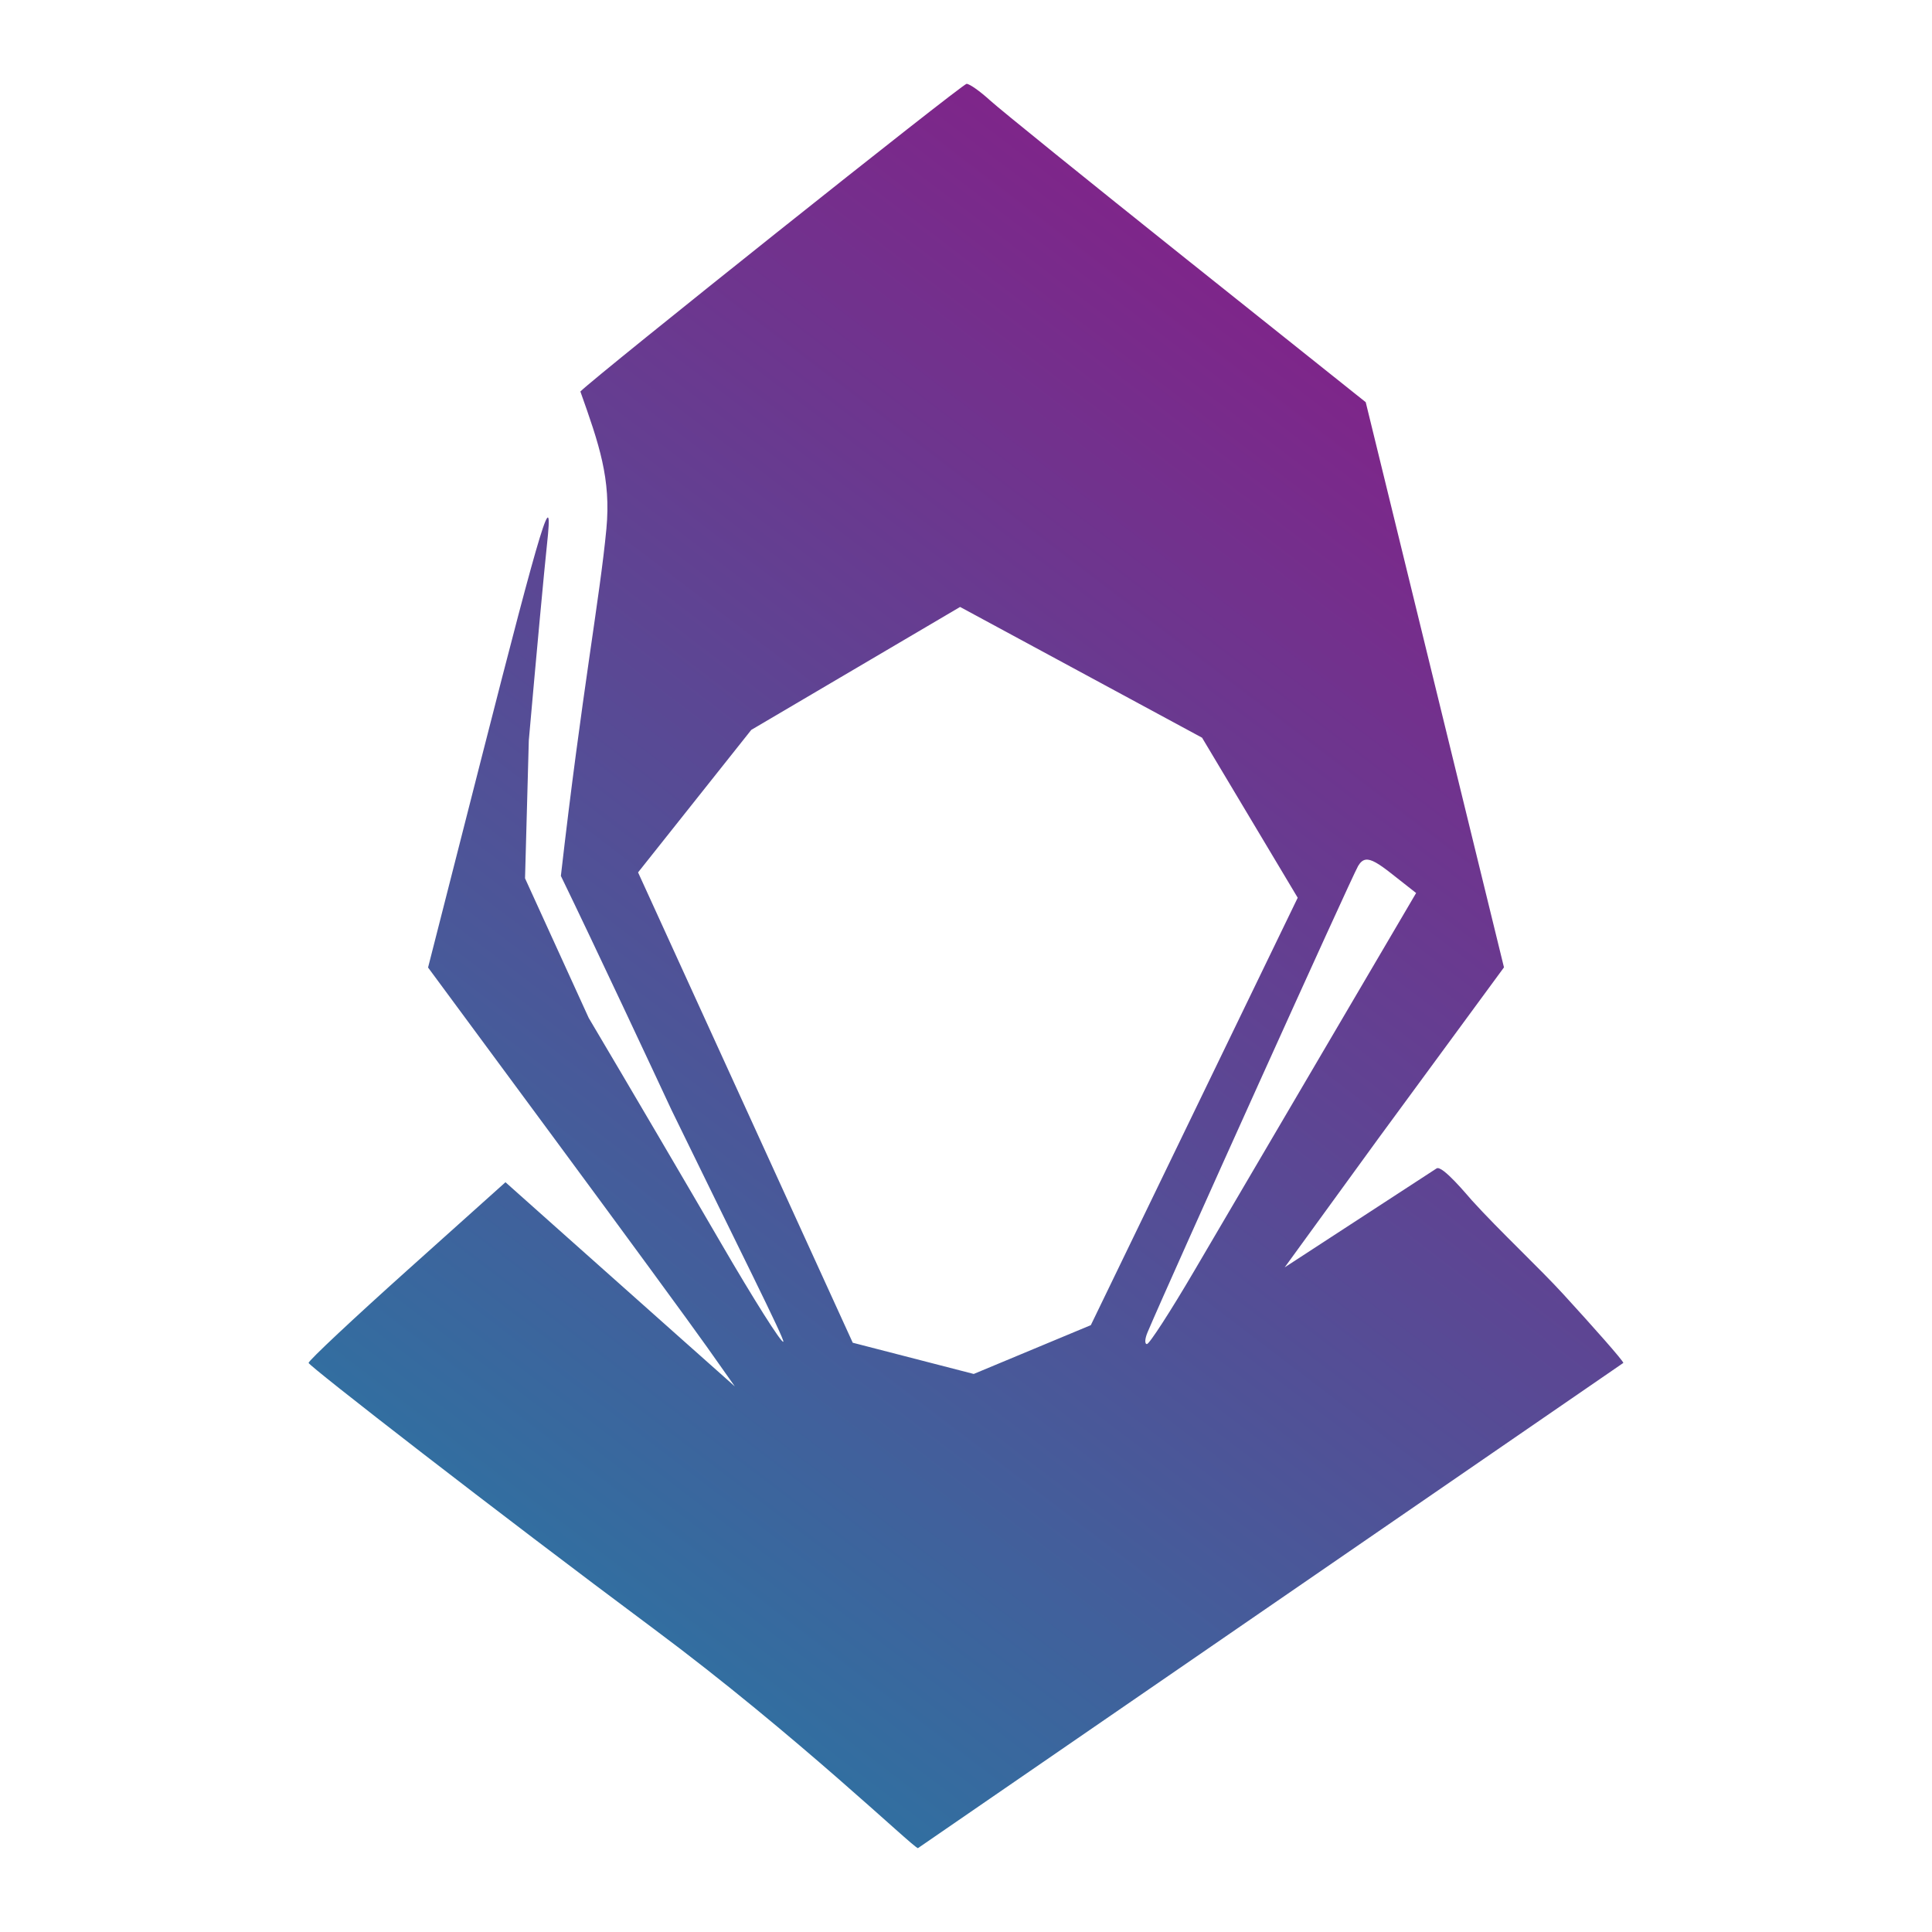
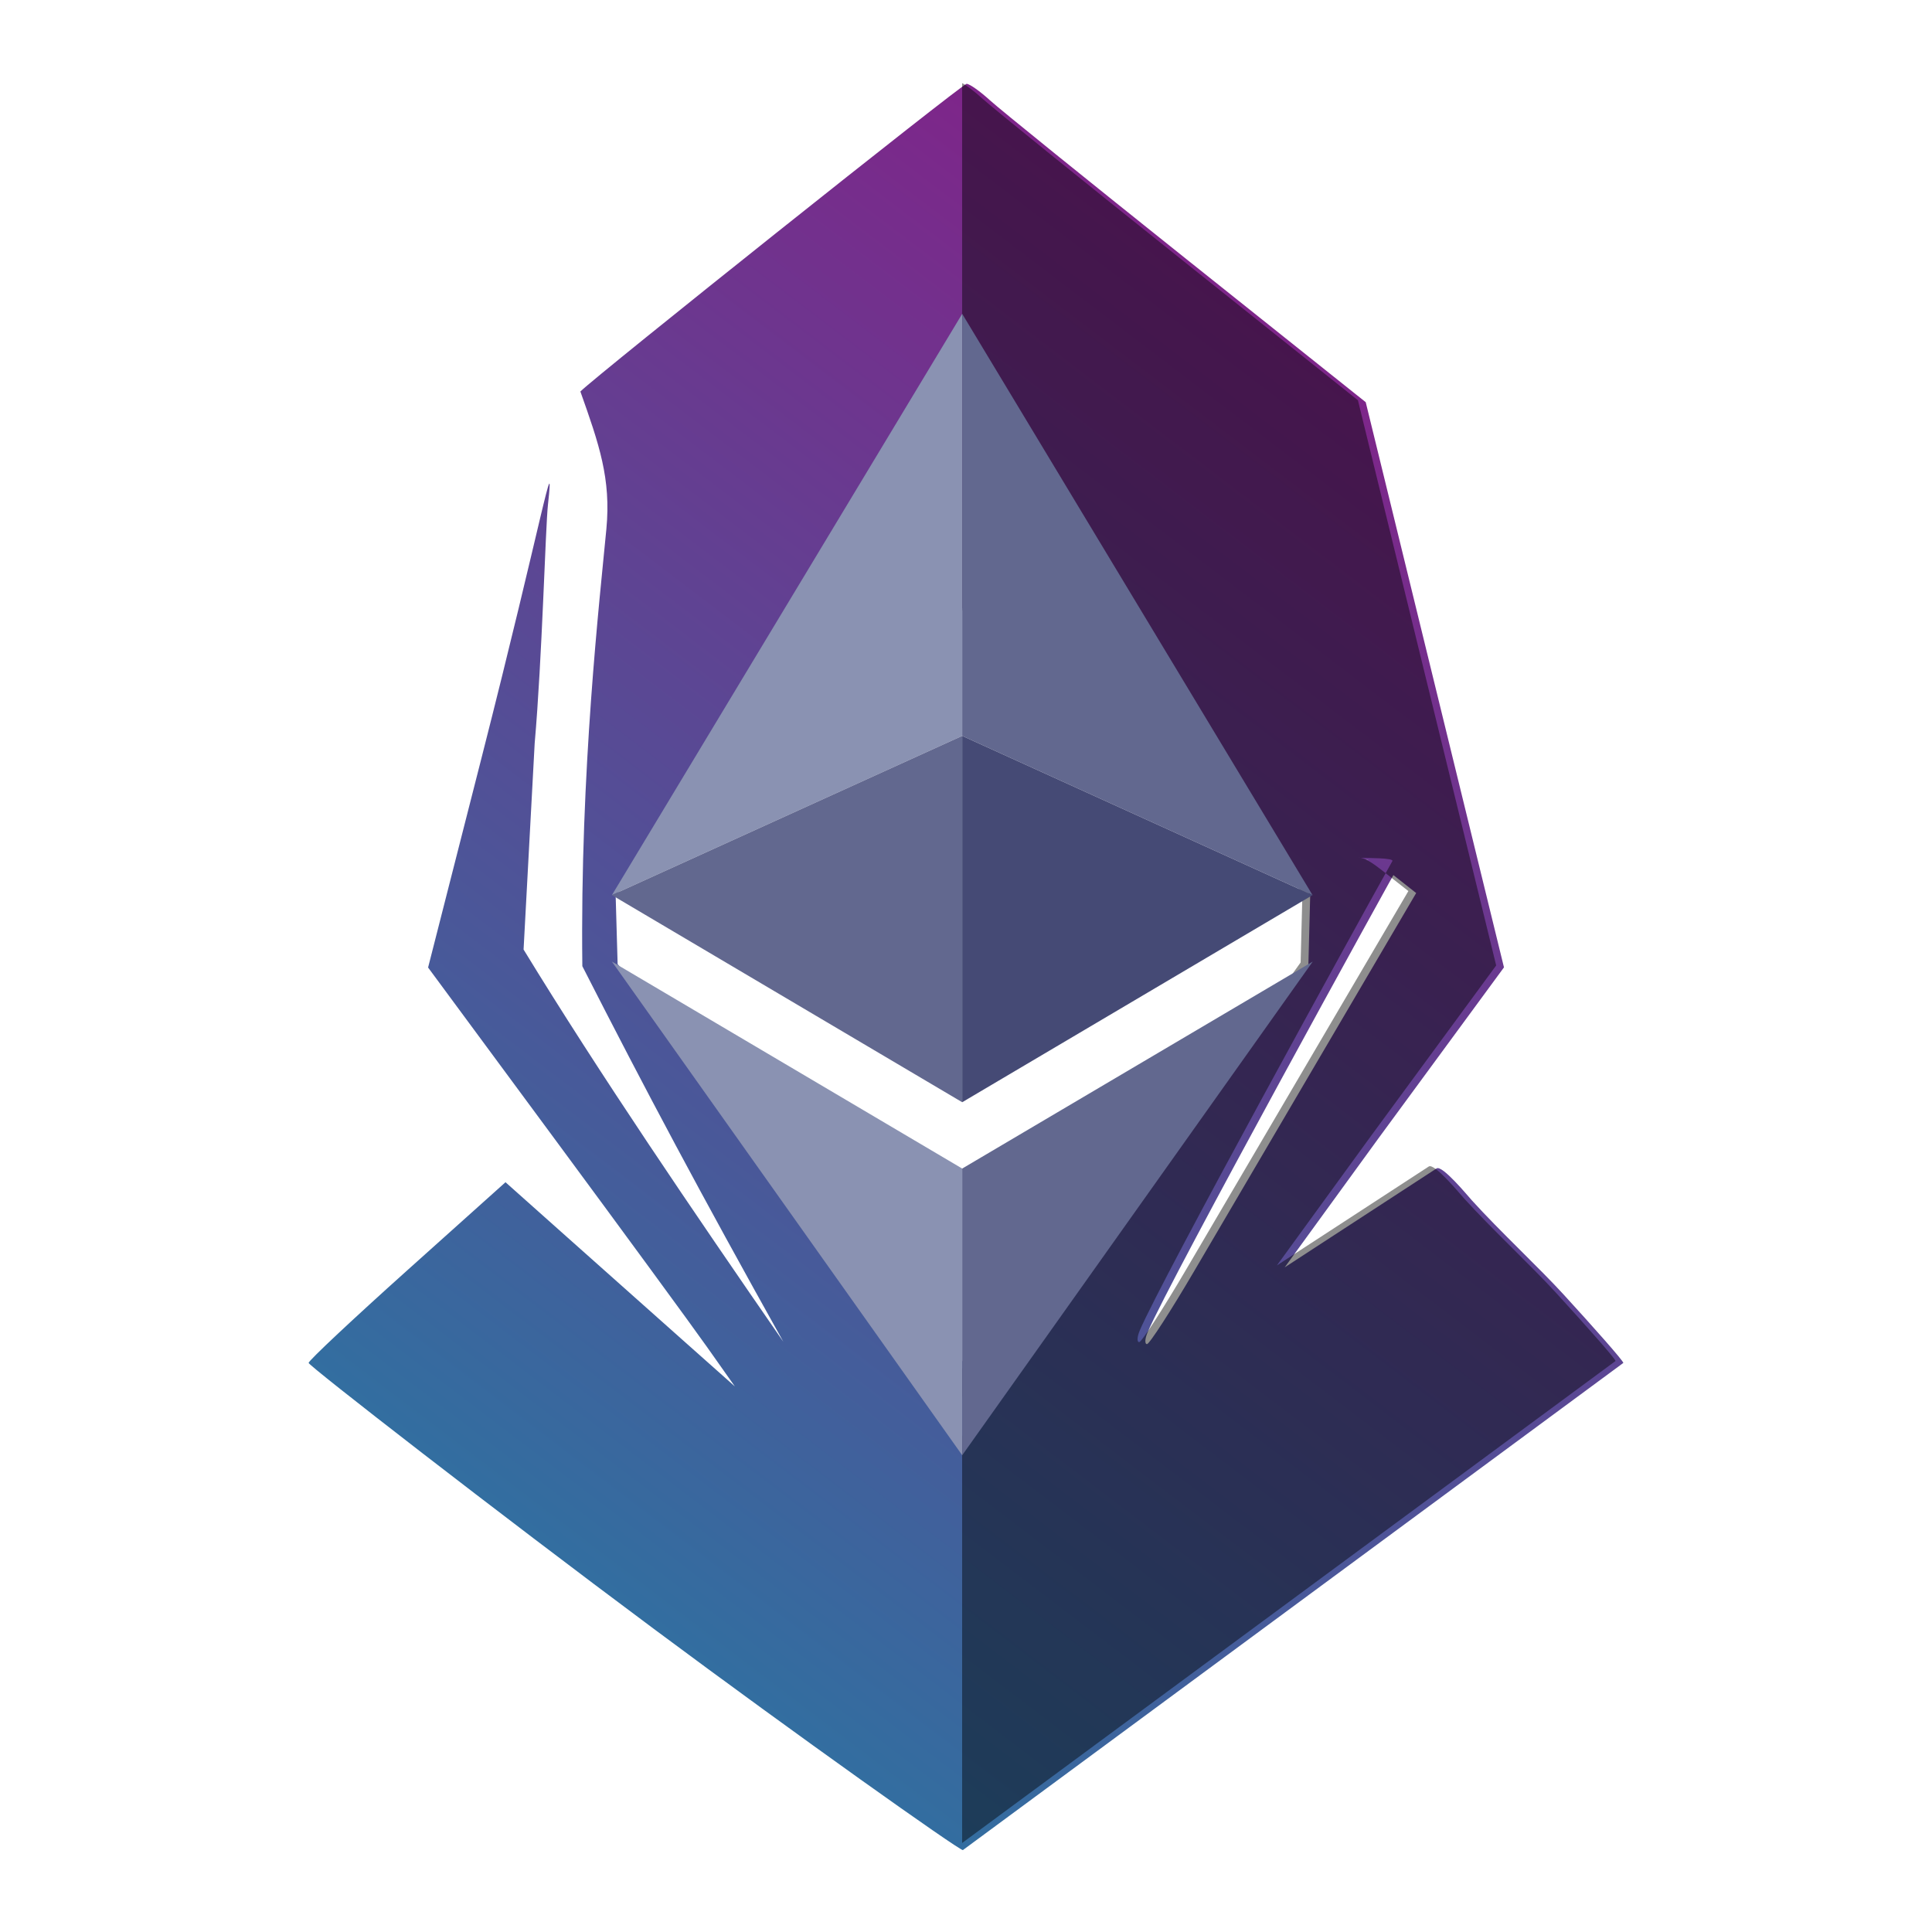
<svg xmlns="http://www.w3.org/2000/svg" xmlns:xlink="http://www.w3.org/1999/xlink" width="250" height="250" viewBox="0 0 66.146 66.146" version="1.1" id="svg914" xml:space="preserve">
  <defs id="defs908">
    <linearGradient id="linearGradient1810">
      <stop style="stop-color:#2878a3;stop-opacity:1;" offset="0" id="stop1806" />
      <stop style="stop-color:#8a1a86;stop-opacity:1;" offset="1" id="stop1808" />
    </linearGradient>
    <linearGradient xlink:href="#linearGradient1810" id="linearGradient1812" x1="99.639" y1="153.39" x2="137.721" y2="103.402" gradientUnits="userSpaceOnUse" />
  </defs>
  <g id="layer1" transform="translate(-85.46535,-95.46487)">
-     <path id="path855" style="fill:url(#linearGradient1812);fill-opacity:1;stroke-width:0.322" d="m 141.044,142.127 c -0.015,-0.088 -1.033,-1.235 -2.043,-2.339 -0.848,-0.928 -2.178,-2.162 -3.141,-3.224 -0.147,-0.162 -1.017,-1.221 -1.21,-1.096 l -5.2,3.387 3.209,-4.416 2.149,-2.927 2.149,-2.927 -2.367,-9.675 -2.366,-9.675 -6.118,-4.881 c -3.365,-2.685 -6.399,-5.138 -6.743,-5.451 -0.343,-0.314 -0.705,-0.569 -0.805,-0.568 -0.147,0.002 -12.671,9.98 -13.222,10.534 0.642,1.808 1.053,2.989 0.89,4.707 -0.223,2.361 -0.838,5.581 -1.558,11.878 1.15,2.366 3.252,6.863 3.787,8.012 2.244,4.613 3.89,7.876 3.829,7.936 -0.06,0.06 -1.018,-1.455 -2.129,-3.367 -1.111,-1.912 -3.151,-5.386 -4.534,-7.72 l -2.18,-4.779 0.129,-4.72 c 0.255,-2.89 0.535,-5.908 0.622,-6.705 0.235,-2.154 -0.152,-0.891 -2.246,7.32 l -1.825,7.159 4.297,5.82 c 2.364,3.201 4.727,6.427 5.251,7.17 l 0.954,1.351 -1.811,-1.61 c -0.996,-0.886 -2.763,-2.458 -3.926,-3.495 l -2.115,-1.885 -3.359,3.012 c -1.847,1.656 -3.37,3.084 -3.382,3.173 -0.013,0.088 6.466,5.122 11.813,9.102 4.924,3.665 8.883,7.493 9.05,7.512 m -5.706,-38.286 7.149,-4.209 8.285,4.477 3.274,5.479 -7.083,14.633 -4.009,1.671 -4.142,-1.069 -7.35,-16.103 z m 21.043,4.444 c 0.178,-0.021 0.428,0.125 0.857,0.463 l 0.862,0.678 -3.069,5.226 c -1.688,2.874 -3.727,6.349 -4.533,7.721 -0.805,1.373 -1.532,2.496 -1.614,2.496 -0.082,0 -0.073,-0.181 0.021,-0.403 0.772,-1.822 7.008,-15.633 7.21,-15.967 0.077,-0.128 0.158,-0.201 0.265,-0.214 z" />
+     <path id="path855" style="fill:url(#linearGradient1812);fill-opacity:1;stroke-width:0.322" d="m 141.044,142.127 c -0.015,-0.088 -1.033,-1.235 -2.043,-2.339 -0.848,-0.928 -2.178,-2.162 -3.141,-3.224 -0.147,-0.162 -1.017,-1.221 -1.21,-1.096 l -5.2,3.387 3.209,-4.416 2.149,-2.927 2.149,-2.927 -2.367,-9.675 -2.366,-9.675 -6.118,-4.881 c -3.365,-2.685 -6.399,-5.138 -6.743,-5.451 -0.343,-0.314 -0.705,-0.569 -0.805,-0.568 -0.147,0.002 -12.671,9.98 -13.222,10.534 0.642,1.808 1.053,2.989 0.89,4.707 -0.223,2.361 -0.905,8.287 -0.823,14.968 2.186,4.29 4.029,7.749 6.881,12.858 -3.077,-4.449 -6.292,-9.169 -8.893,-13.428 l 0.38,-7.059 c 0.255,-2.89 0.368,-7.378 0.455,-8.174 0.235,-2.154 -0.186,0.479 -2.279,8.69 l -1.825,7.159 4.297,5.82 c 2.364,3.201 4.727,6.427 5.251,7.17 l 0.954,1.351 -1.811,-1.61 c -0.996,-0.886 -2.763,-2.458 -3.926,-3.495 l -2.115,-1.885 -3.359,3.012 c -1.847,1.656 -3.37,3.084 -3.382,3.173 -0.013,0.088 6.466,5.122 11.813,9.102 4.924,3.665 10.419,7.56 10.587,7.579 m -7.242,-38.352 7.149,-4.209 8.285,4.477 3.699,5.414 -0.061,2.347 -11.79,16.494 0.334,-2.472 -12.194,-14.032 -0.067,-2.339 z m 21.043,4.444 c 0.178,-0.021 0.428,0.125 0.857,0.463 l 0.862,0.678 -3.069,5.226 c -1.688,2.874 -3.727,6.349 -4.533,7.721 -0.805,1.373 -1.532,2.496 -1.614,2.496 -0.082,0 -0.073,-0.181 0.021,-0.403 0.772,-1.822 8.445,-15.733 8.646,-16.068 0.077,-0.128 -1.278,-0.101 -1.171,-0.114 z" />
+     <path id="path855-7" style="fill:#000000;fill-opacity:0.442;stroke-width:0.322" d="m 118.406,98.311 v 18.048 l 7.951,4.296 3.699,5.414 -0.061,2.347 -11.589,16.213 v 13.934 l 22.371,-16.502 c -0.015,-0.088 -1.033,-1.235 -2.043,-2.339 -0.848,-0.928 -2.178,-2.162 -3.141,-3.224 -0.147,-0.162 -1.017,-1.221 -1.21,-1.096 l -5.2,3.387 3.209,-4.416 2.149,-2.927 2.149,-2.927 -2.367,-9.675 -2.366,-9.675 -6.118,-4.881 c -3.365,-2.685 -6.399,-5.138 -6.743,-5.451 -0.26,-0.237 -0.53,-0.441 -0.689,-0.526 z m 13.559,26.521 c 0.026,-0.003 0.055,-0.001 0.085,0.003 0.216,0.005 1.153,5.3e-4 1.086,0.111 -0.009,0.015 -0.194,0.352 -0.23,0.415 l 0.778,0.611 -3.069,5.226 c -1.688,2.874 -3.727,6.349 -4.533,7.721 -0.805,1.373 -1.532,2.496 -1.614,2.496 -0.082,0 -0.073,-0.181 0.021,-0.403 0.739,-1.743 7.63,-14.252 8.417,-15.652 l -0.085,-0.067 c -0.365,-0.287 -0.6,-0.435 -0.772,-0.459 -0.036,-7.6e-4 -0.1,-0.001 -0.085,-0.003 z m -13.559,17.452 v 1.141 l 0.133,-0.987 z" />
+     <g id="g849" transform="matrix(0.02222146,0,0,0.02222146,97.08018,104.4159)" style="opacity:1">
+       <polygon fill="#8a92b2" points="959.8,731 959.8,80.7 420.1,976.3 " id="polygon837" />
+       <polygon fill="#62688f" points="959.8,1295.4 959.8,731 420.1,976.3 " id="polygon839" />
+       <polygon fill="#62688f" points="959.8,731 1499.6,976.3 959.8,80.7 " id="polygon841" />
+       <polygon fill="#454a75" points="959.8,731 959.8,1295.4 1499.6,976.3 " id="polygon843" />
+       <polygon fill="#8a92b2" points="959.8,1397.6 420.1,1078.7 959.8,1839.3 " id="polygon845" />
+       <polygon fill="#62688f" points="1499.9,1078.7 959.8,1397.6 959.8,1839.3 " id="polygon847" />
+     </g>
  </g>
</svg>
